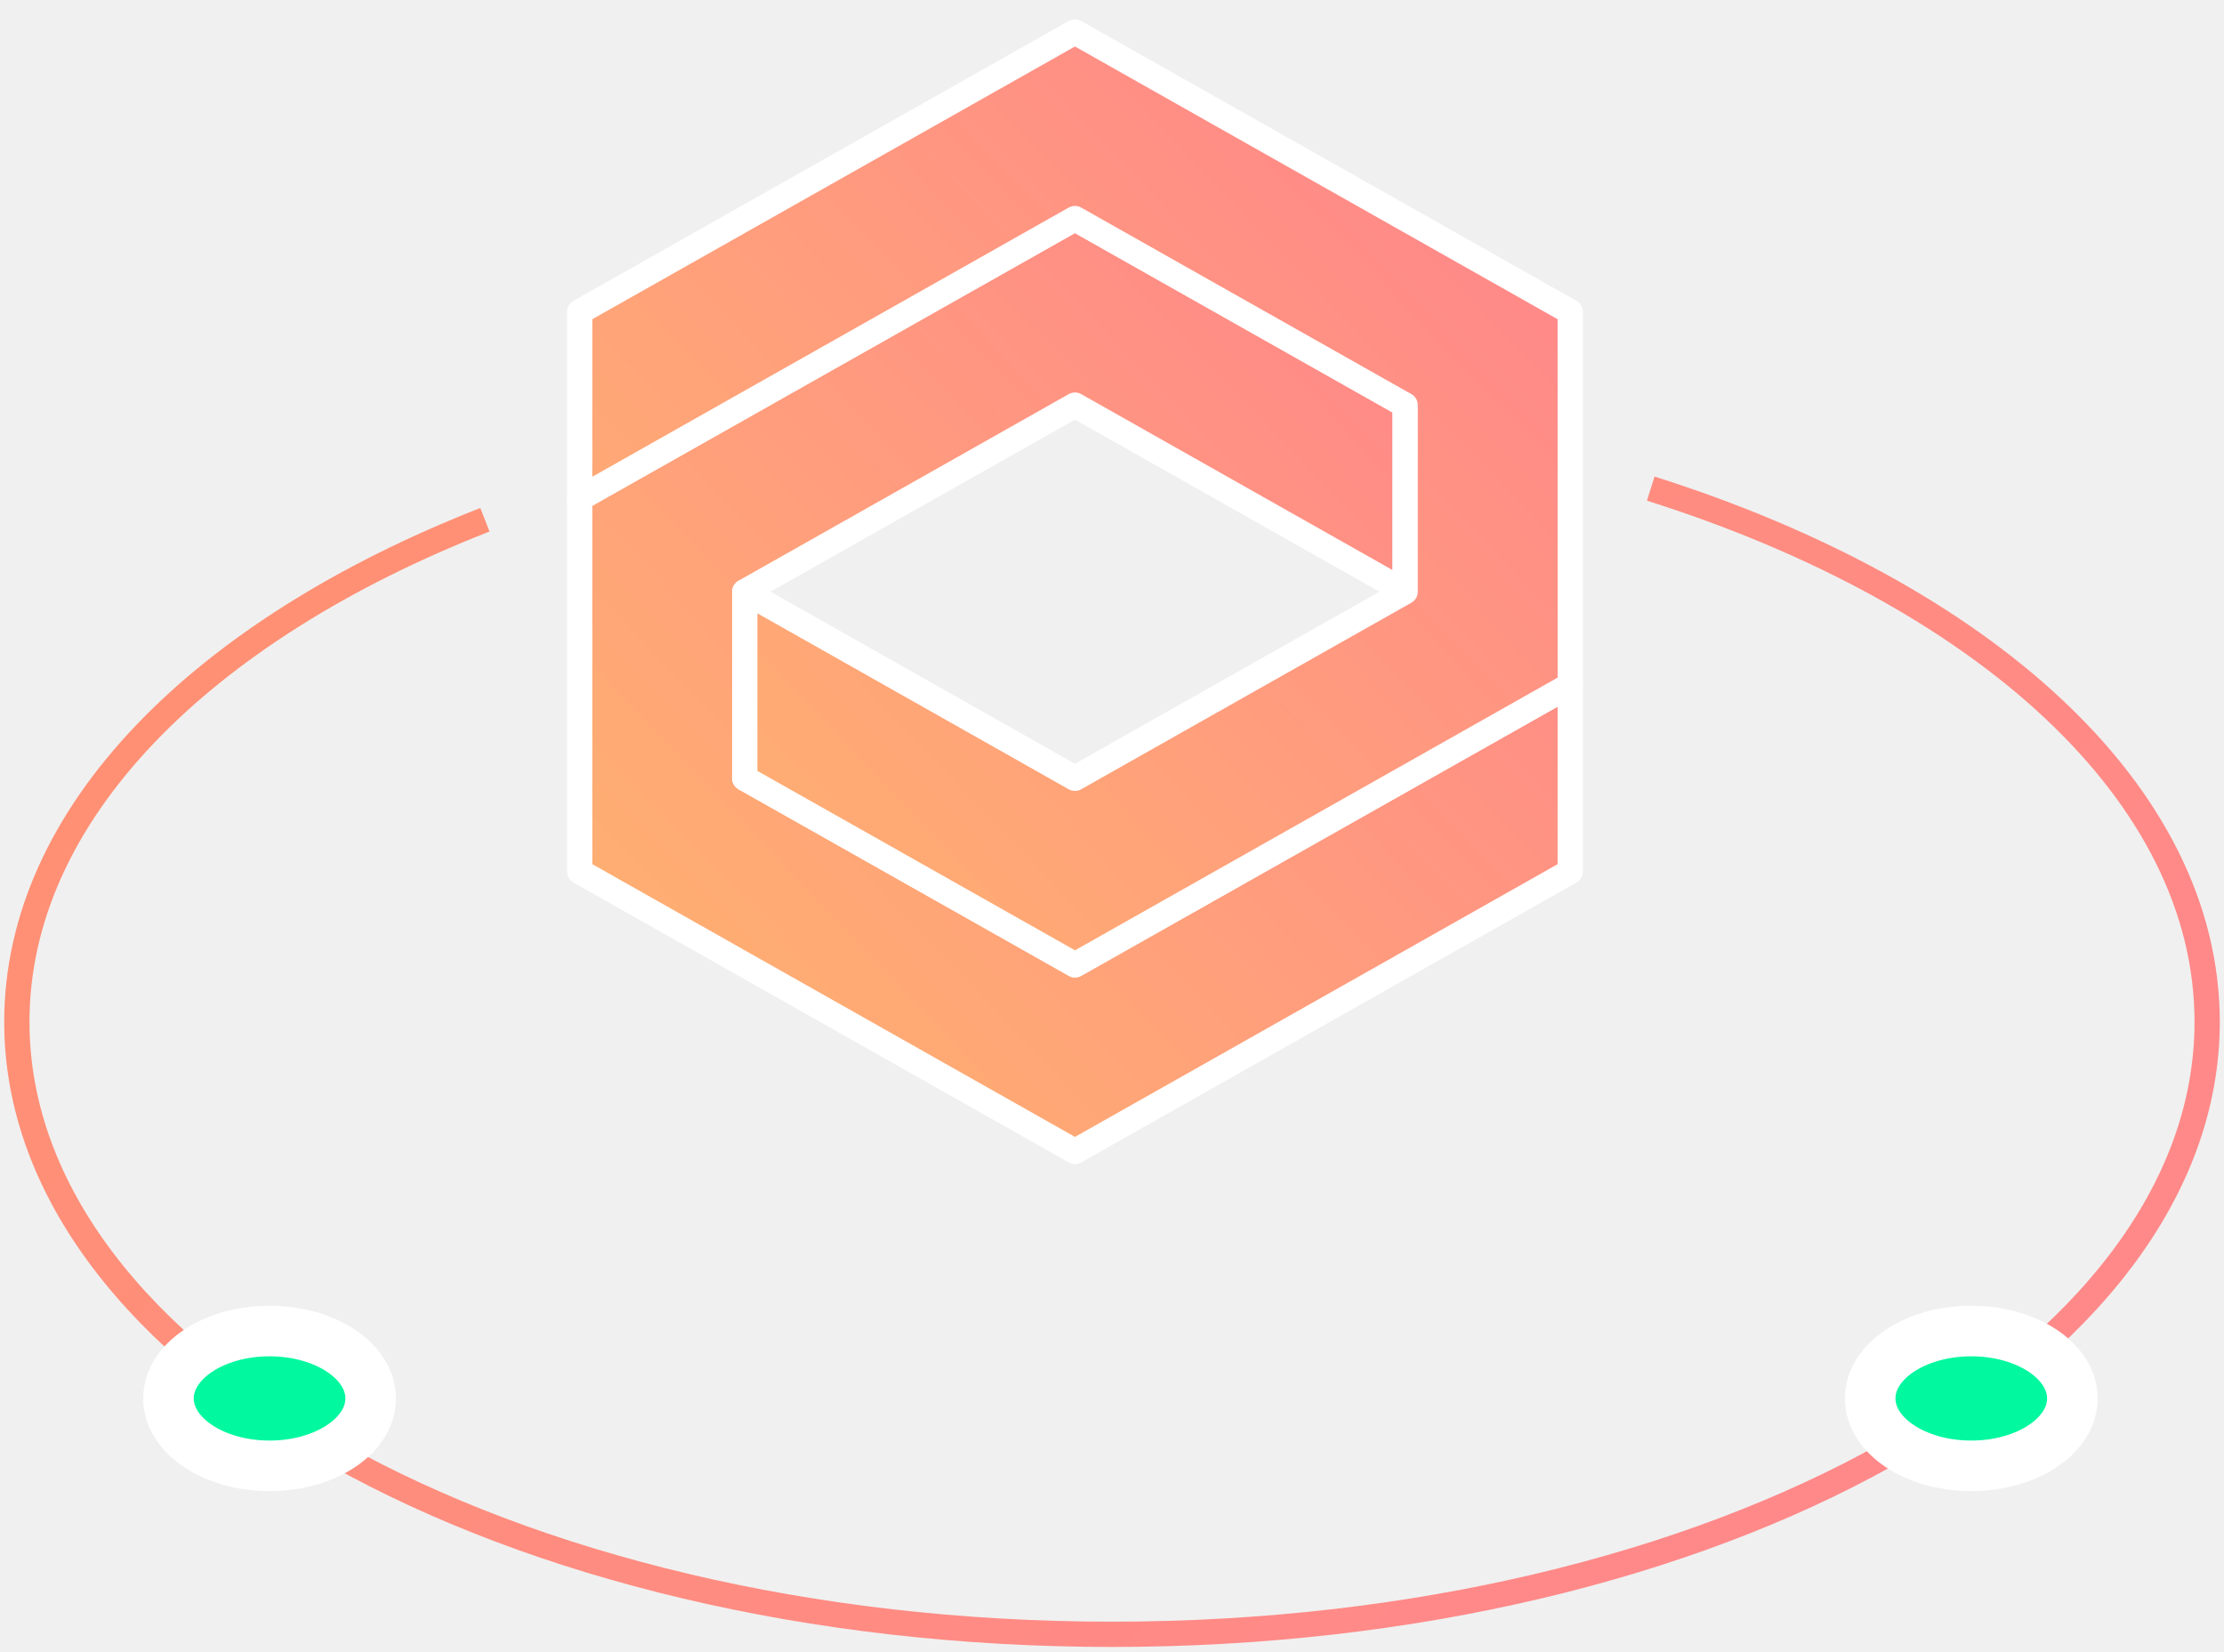
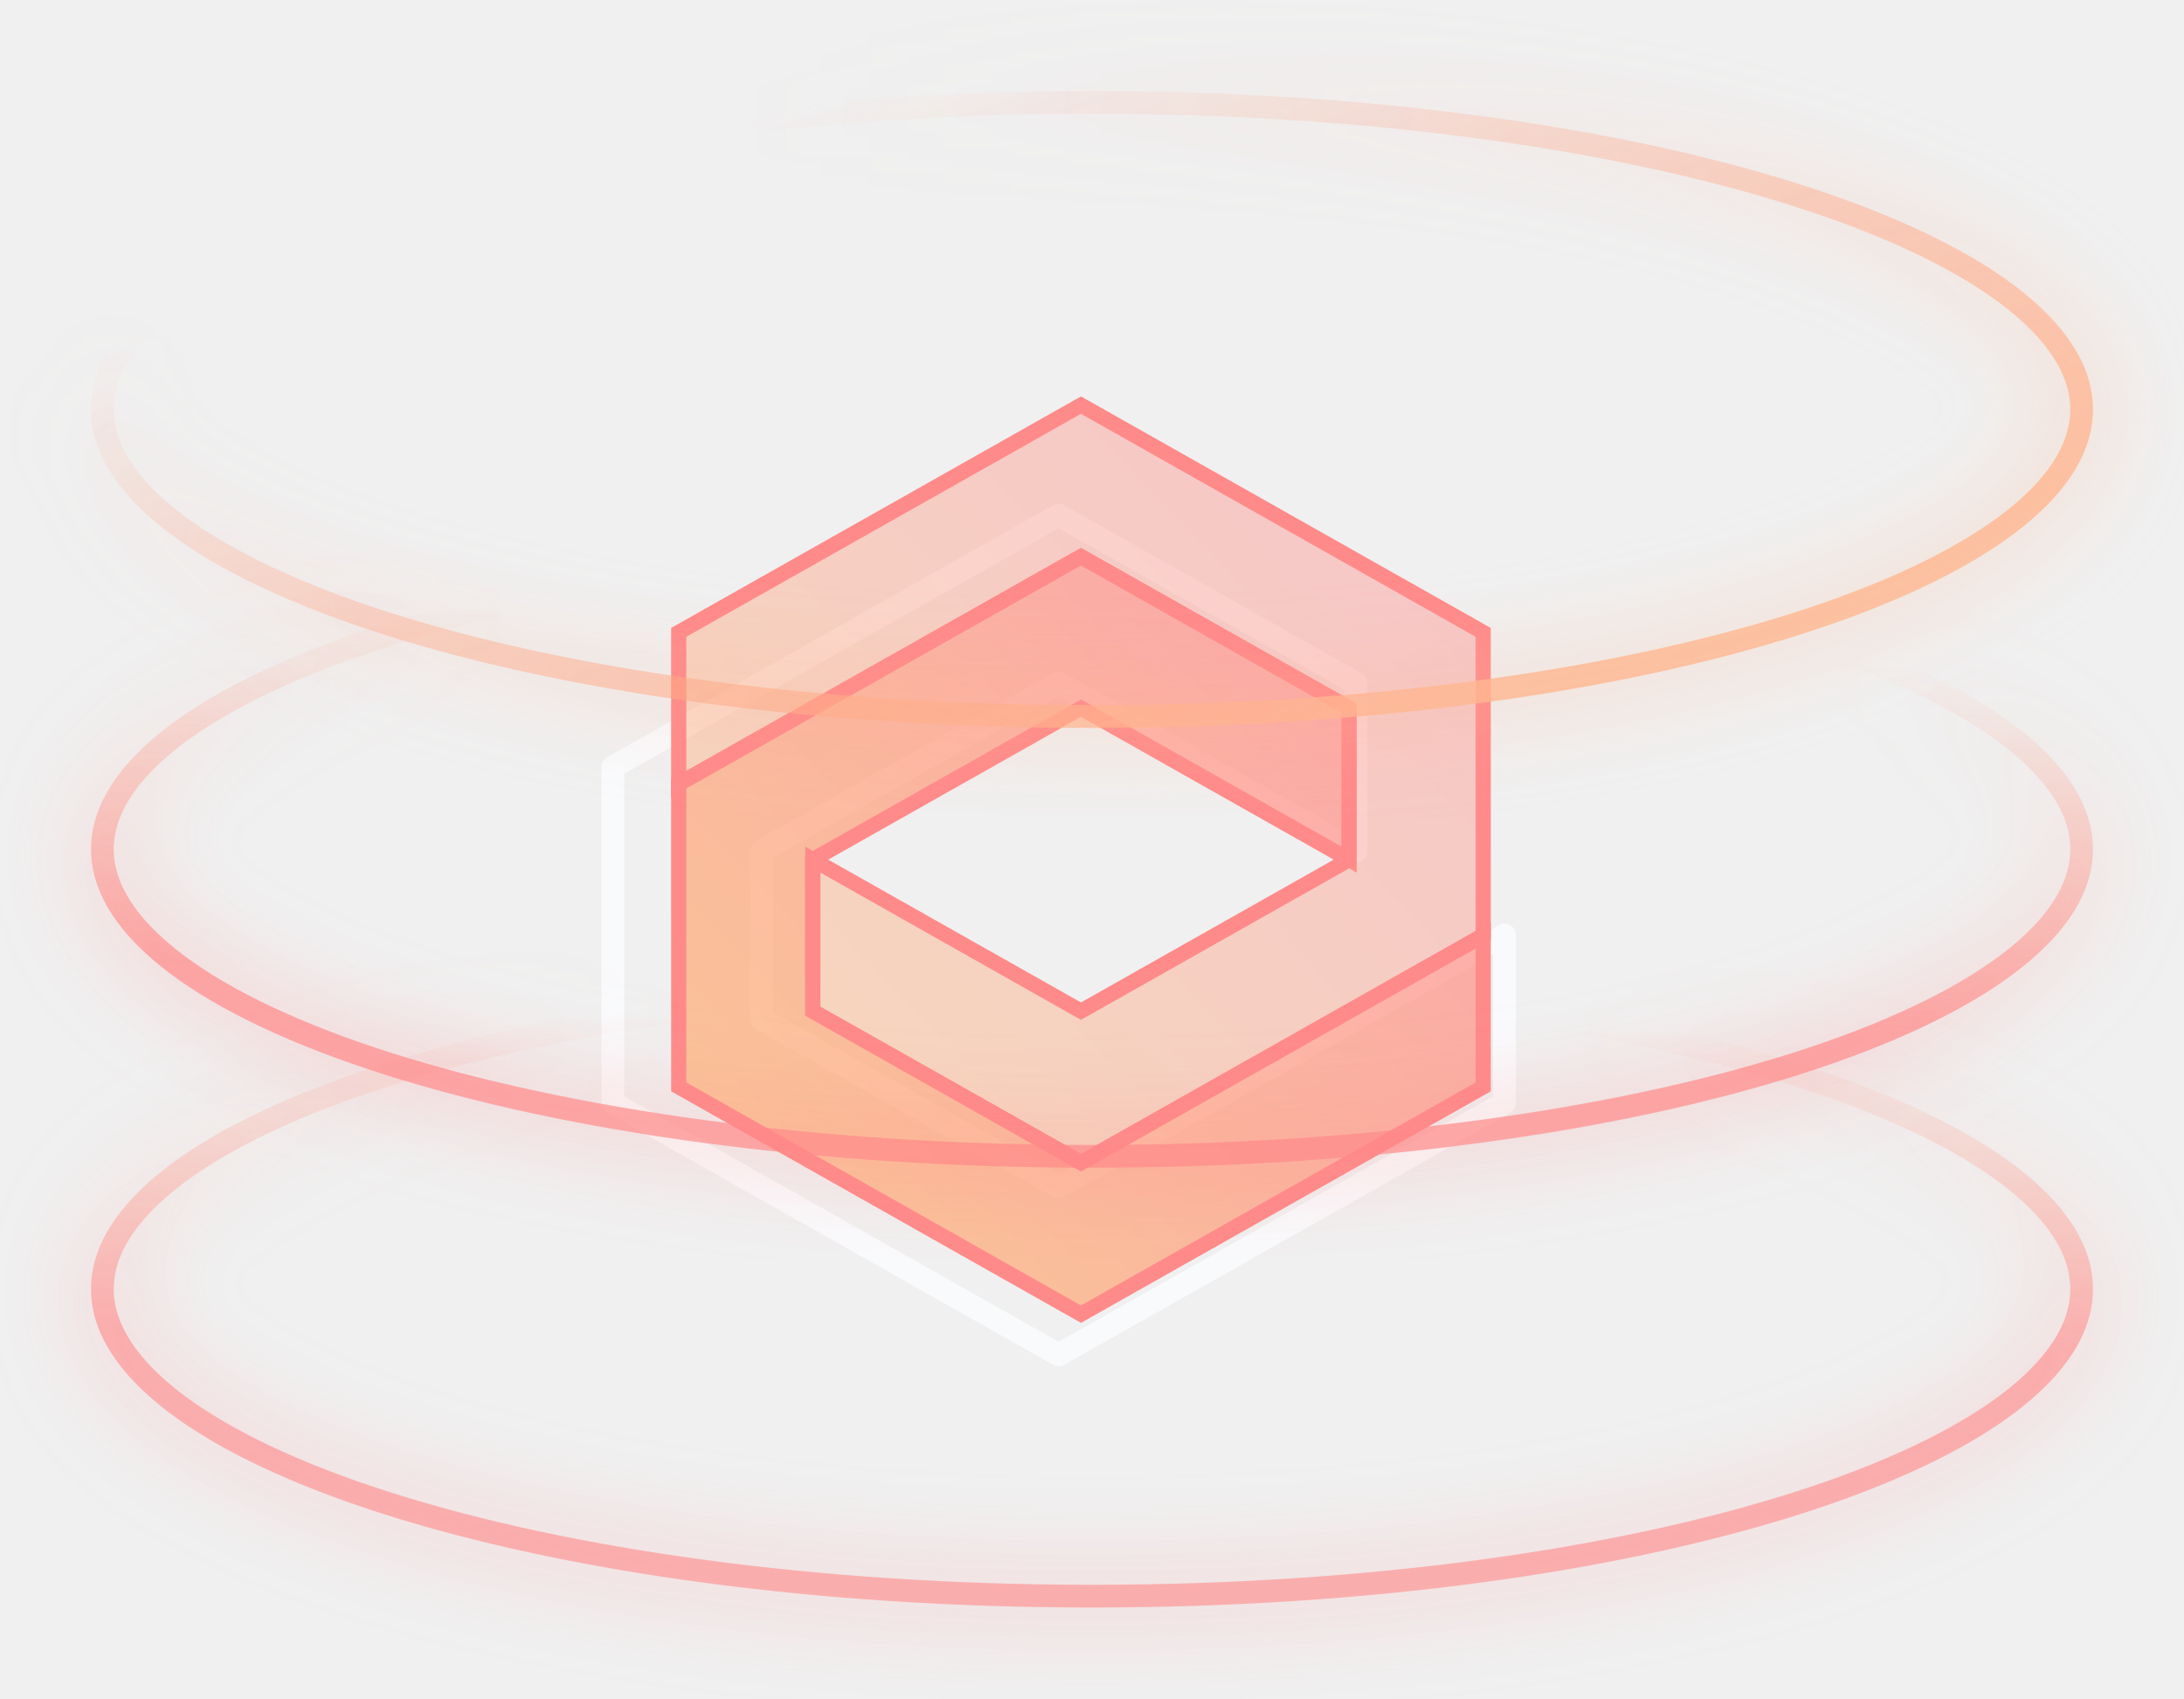
- <svg xmlns="http://www.w3.org/2000/svg" width="132" height="98" viewBox="0 0 132 98" fill="none">
-   <path d="M28.782 30.849C11.985 37.421 1 48.319 1 60.653C1 80.727 30.102 97 66 97C101.899 97 131 80.727 131 60.653C131 47.078 117.693 35.242 97.976 29" stroke="url(#paint0_linear)" stroke-width="1.5" />
-   <ellipse cx="117" cy="83" rx="6" ry="4" fill="#01F89F" stroke="white" stroke-width="3" />
-   <ellipse cx="16" cy="83" rx="6" ry="4" fill="#01F89F" stroke="white" stroke-width="3" />
-   <path fill-rule="evenodd" clip-rule="evenodd" d="M73.554 40.681C73.557 40.679 73.56 40.677 73.563 40.675C73.564 40.675 73.564 40.675 73.565 40.674C73.566 40.674 73.567 40.673 73.568 40.673C73.562 40.676 73.558 40.678 73.554 40.681Z" fill="#2B2C2A" />
-   <path fill-rule="evenodd" clip-rule="evenodd" d="M73.554 40.681C73.557 40.679 73.56 40.677 73.563 40.675C73.564 40.675 73.564 40.675 73.565 40.674C73.566 40.674 73.567 40.673 73.568 40.673C73.562 40.676 73.558 40.678 73.554 40.681Z" stroke="#F8F2E6" stroke-width="0.8" stroke-linecap="round" stroke-linejoin="round" />
-   <path fill-rule="evenodd" clip-rule="evenodd" d="M73.573 40.669C73.574 40.669 73.574 40.669 73.575 40.669C73.585 40.663 73.59 40.66 73.592 40.658C73.593 40.658 73.593 40.658 73.593 40.658C73.586 40.662 73.579 40.666 73.573 40.669Z" fill="#2B2C2A" />
-   <path fill-rule="evenodd" clip-rule="evenodd" d="M73.573 40.669C73.574 40.669 73.574 40.669 73.575 40.669C73.585 40.663 73.59 40.66 73.592 40.658C73.593 40.658 73.593 40.658 73.593 40.658C73.586 40.662 73.579 40.666 73.573 40.669Z" stroke="#F8F2E6" stroke-width="0.8" stroke-linecap="round" stroke-linejoin="round" />
-   <path fill-rule="evenodd" clip-rule="evenodd" d="M83.399 35.119C75.599 39.526 73.903 40.484 73.596 40.658C73.596 40.658 73.595 40.658 73.594 40.659C73.591 40.66 73.584 40.665 73.575 40.67C73.572 40.671 73.569 40.673 73.566 40.675C73.566 40.675 73.565 40.675 73.565 40.675C73.558 40.679 73.551 40.684 73.542 40.688C73.541 40.689 73.54 40.689 73.54 40.69C73.539 40.69 73.539 40.69 73.538 40.691C73.534 40.693 73.534 40.693 73.538 40.691C73.538 40.69 73.539 40.69 73.54 40.69C73.54 40.689 73.54 40.689 73.54 40.689C73.249 40.853 71.589 41.792 63.8 46.193C51.737 39.372 55.765 41.649 44.204 35.118C47.951 33.001 60.062 26.158 63.803 24.044C75.91 30.889 71.293 28.28 83.399 35.119ZM34.405 18.508C34.403 45.031 34.409 27.335 34.406 51.728C57.075 64.534 41.224 55.585 63.802 68.338C66.782 66.655 89.782 53.659 93.199 51.728C93.2 25.206 93.194 42.902 93.197 18.508C70.344 5.599 86.233 14.569 63.802 1.898C43.7 13.256 51.157 9.042 34.405 18.508Z" fill="#2B2C2A" />
-   <path fill-rule="evenodd" clip-rule="evenodd" d="M83.399 35.119C75.599 39.526 73.903 40.484 73.596 40.658C73.596 40.658 73.595 40.658 73.594 40.659C73.591 40.66 73.584 40.665 73.575 40.67C73.572 40.671 73.569 40.673 73.566 40.675C73.566 40.675 73.565 40.675 73.565 40.675C73.558 40.679 73.551 40.684 73.542 40.688C73.541 40.689 73.54 40.689 73.54 40.69C73.539 40.69 73.539 40.69 73.538 40.691C73.534 40.693 73.534 40.693 73.538 40.691C73.538 40.69 73.539 40.69 73.54 40.69C73.54 40.689 73.54 40.689 73.54 40.689C73.249 40.854 71.589 41.792 63.8 46.193C51.737 39.372 55.765 41.649 44.204 35.118C47.951 33.001 60.062 26.158 63.803 24.044C75.91 30.889 71.293 28.28 83.399 35.119ZM34.405 18.508C34.403 45.031 34.409 27.335 34.406 51.728C57.075 64.534 41.224 55.585 63.802 68.338C66.782 66.655 89.782 53.659 93.199 51.728C93.2 25.206 93.194 42.902 93.197 18.508C70.344 5.599 86.233 14.569 63.802 1.898C43.7 13.256 51.157 9.042 34.405 18.508Z" stroke="#F8F2E6" stroke-width="0.8" stroke-linecap="round" stroke-linejoin="round" />
-   <path fill-rule="evenodd" clip-rule="evenodd" d="M63.803 68.339C66.782 66.655 89.782 53.659 93.198 51.729L93.2 40.655C89.575 42.703 67.427 55.217 63.804 57.264C60.969 55.663 47.05 47.8 44.203 46.192L44.205 35.118C47.958 32.998 60.056 26.162 63.803 24.044C75.848 30.854 71.335 28.303 83.4 35.119L83.401 24.045C80.566 22.443 66.647 14.581 63.8 12.972C60.659 14.748 37.456 27.858 34.404 29.582C34.408 43.192 34.408 38.172 34.406 51.728C57.075 64.534 41.225 55.585 63.803 68.339Z" fill="url(#paint1_linear)" />
-   <path fill-rule="evenodd" clip-rule="evenodd" d="M63.803 68.339C66.782 66.655 89.782 53.659 93.198 51.729L93.2 40.655C89.575 42.703 67.427 55.217 63.804 57.264C60.969 55.663 47.05 47.8 44.203 46.192L44.205 35.118C47.958 32.998 60.056 26.162 63.803 24.044C75.848 30.854 71.335 28.303 83.4 35.119L83.401 24.045C80.566 22.443 66.647 14.581 63.8 12.972C60.659 14.748 37.456 27.858 34.404 29.582C34.408 43.192 34.408 38.172 34.406 51.728C57.075 64.534 41.225 55.585 63.803 68.339Z" stroke="white" stroke-width="1.5" stroke-linecap="round" stroke-linejoin="round" />
-   <path fill-rule="evenodd" clip-rule="evenodd" d="M63.8 12.972C66.636 14.574 80.554 22.436 83.401 24.045L83.4 35.119C63.273 46.49 83.933 34.817 63.801 46.193C51.759 39.385 56.201 41.895 44.205 35.118L44.203 46.192C47.039 47.794 60.957 55.656 63.804 57.264C67.427 55.217 89.577 42.702 93.2 40.655C93.196 27.045 93.197 32.065 93.198 18.509C70.344 5.599 86.234 14.57 63.802 1.898C43.7 13.256 51.158 9.042 34.406 18.508L34.404 29.582C37.429 27.873 60.894 14.615 63.8 12.972Z" fill="url(#paint2_linear)" />
-   <path fill-rule="evenodd" clip-rule="evenodd" d="M63.8 12.972C66.636 14.574 80.554 22.436 83.401 24.045L83.4 35.119C63.273 46.49 83.933 34.817 63.801 46.193C51.759 39.385 56.201 41.895 44.205 35.118L44.203 46.192C47.039 47.794 60.957 55.656 63.804 57.264C67.427 55.217 89.577 42.702 93.2 40.655C93.196 27.045 93.197 32.065 93.198 18.509C70.344 5.599 86.234 14.57 63.802 1.898C43.7 13.256 51.158 9.042 34.406 18.508L34.404 29.582C37.429 27.873 60.894 14.615 63.8 12.972Z" stroke="white" stroke-width="1.5" stroke-linecap="round" stroke-linejoin="round" />
+ <svg xmlns="http://www.w3.org/2000/svg" width="144" height="112" viewBox="0 0 144 112" fill="none">
+   <path fill-rule="evenodd" clip-rule="evenodd" d="M79.554 61.681C79.557 61.679 79.561 61.677 79.564 61.675C79.564 61.675 79.565 61.675 79.565 61.674C79.566 61.674 79.567 61.673 79.568 61.673C79.563 61.676 79.558 61.678 79.554 61.681Z" fill="#2B2C2A" />
+   <path fill-rule="evenodd" clip-rule="evenodd" d="M79.554 61.681C79.557 61.679 79.561 61.677 79.564 61.675C79.564 61.675 79.565 61.675 79.565 61.674C79.566 61.674 79.567 61.673 79.568 61.673C79.563 61.676 79.558 61.678 79.554 61.681Z" stroke="#F8F2E6" stroke-width="0.8" stroke-linecap="round" stroke-linejoin="round" />
+   <path fill-rule="evenodd" clip-rule="evenodd" d="M79.573 61.669C79.574 61.669 79.574 61.669 79.575 61.669C79.585 61.663 79.59 61.66 79.592 61.658C79.593 61.658 79.593 61.658 79.593 61.658C79.586 61.662 79.579 61.666 79.573 61.669Z" fill="#2B2C2A" />
+   <path fill-rule="evenodd" clip-rule="evenodd" d="M79.573 61.669C79.574 61.669 79.574 61.669 79.575 61.669C79.585 61.663 79.59 61.66 79.592 61.658C79.593 61.658 79.593 61.658 79.593 61.658C79.586 61.662 79.579 61.666 79.573 61.669Z" stroke="#F8F2E6" stroke-width="0.8" stroke-linecap="round" stroke-linejoin="round" />
+   <path fill-rule="evenodd" clip-rule="evenodd" d="M69.803 89.338C72.782 87.655 95.783 74.659 99.199 72.729L99.2 61.655C95.575 63.703 73.427 76.217 69.804 78.264C66.969 76.663 53.05 68.8 50.203 67.192L50.205 56.118C53.958 53.998 66.056 47.161 69.803 45.044C81.848 51.854 77.335 49.303 89.4 56.119L89.401 45.044C86.566 43.443 72.647 35.581 69.8 33.972C66.659 35.747 43.457 48.858 40.404 50.582C40.408 64.192 40.408 59.172 40.406 72.728C63.075 85.534 47.225 76.585 69.803 89.338Z" stroke="#F9FAFC" stroke-width="1.5" stroke-linecap="round" stroke-linejoin="round" />
+   <path fill-rule="evenodd" clip-rule="evenodd" d="M80.071 61.703C80.074 61.701 80.077 61.699 80.08 61.698C80.081 61.697 80.081 61.697 80.081 61.697C80.082 61.696 80.083 61.696 80.084 61.695C80.079 61.698 80.075 61.7 80.071 61.703Z" fill="#2B2C2A" />
+   <path fill-rule="evenodd" clip-rule="evenodd" d="M80.071 61.703C80.074 61.701 80.077 61.699 80.08 61.698C80.081 61.697 80.081 61.697 80.081 61.697C80.082 61.696 80.083 61.696 80.084 61.695C80.079 61.698 80.075 61.7 80.071 61.703Z" stroke="#F8F2E6" stroke-width="0.8" stroke-linecap="round" stroke-linejoin="round" />
+   <path fill-rule="evenodd" clip-rule="evenodd" d="M80.088 61.693C80.089 61.693 80.089 61.692 80.09 61.692C80.099 61.687 80.105 61.684 80.106 61.683C80.107 61.682 80.107 61.682 80.107 61.682C80.1 61.686 80.094 61.69 80.088 61.693Z" fill="#2B2C2A" />
+   <path fill-rule="evenodd" clip-rule="evenodd" d="M80.088 61.693C80.089 61.693 80.089 61.692 80.09 61.692C80.099 61.687 80.105 61.684 80.106 61.683C80.107 61.682 80.107 61.682 80.107 61.682C80.1 61.686 80.094 61.69 80.088 61.693Z" stroke="#F8F2E6" stroke-width="0.8" stroke-linecap="round" stroke-linejoin="round" />
+   <path fill-rule="evenodd" clip-rule="evenodd" d="M88.954 56.684C81.916 60.661 80.386 61.526 80.109 61.682C80.109 61.682 80.109 61.682 80.108 61.683C80.105 61.684 80.098 61.688 80.09 61.693C80.088 61.694 80.085 61.696 80.082 61.697C80.082 61.697 80.082 61.697 80.081 61.698C80.076 61.701 80.069 61.705 80.06 61.709C80.06 61.71 80.059 61.71 80.059 61.711C80.058 61.711 80.058 61.711 80.057 61.711C80.053 61.714 80.054 61.713 80.057 61.711C80.057 61.711 80.058 61.711 80.059 61.711C80.059 61.71 80.059 61.71 80.059 61.71C79.797 61.858 78.298 62.705 71.272 66.675C60.388 60.522 64.022 62.576 53.592 56.684C56.972 54.774 67.899 48.6 71.274 46.693C82.197 52.869 78.032 50.515 88.954 56.684ZM44.751 41.698C44.749 65.628 44.754 49.662 44.752 71.67C65.204 83.223 50.903 75.15 71.273 86.656C73.962 85.137 94.713 73.412 97.795 71.67C97.796 47.741 97.791 63.706 97.794 41.698C77.175 30.052 91.511 38.145 71.273 26.713C53.137 36.96 59.865 33.158 44.751 41.698Z" stroke="#F8F2E6" stroke-width="0.8" stroke-linecap="round" stroke-linejoin="round" />
+   <path fill-rule="evenodd" clip-rule="evenodd" d="M71.273 86.656C73.962 85.137 94.713 73.412 97.795 71.67L97.796 61.679C94.526 63.527 74.543 74.818 71.275 76.664C68.717 75.22 56.159 68.126 53.591 66.675L53.592 56.684C56.978 54.771 67.893 48.603 71.274 46.693C82.141 52.837 78.069 50.536 88.954 56.684L88.955 46.693C86.397 45.248 73.84 38.155 71.271 36.704C68.437 38.305 47.504 50.133 44.75 51.689C44.753 63.968 44.753 59.439 44.752 71.67C65.204 83.223 50.904 75.149 71.273 86.656Z" fill="url(#paint0_linear)" fill-opacity="0.7" />
+   <path fill-rule="evenodd" clip-rule="evenodd" d="M71.273 86.656C73.962 85.137 94.713 73.412 97.795 71.67L97.796 61.679C94.526 63.527 74.543 74.818 71.275 76.664C68.717 75.22 56.159 68.126 53.591 66.675L53.592 56.684C56.978 54.771 67.893 48.603 71.274 46.693C82.141 52.837 78.069 50.536 88.954 56.684L88.955 46.693C86.397 45.248 73.84 38.155 71.271 36.704C68.437 38.305 47.504 50.133 44.75 51.689C44.753 63.968 44.753 59.439 44.752 71.67C65.204 83.223 50.904 75.149 71.273 86.656Z" stroke="#FF8A8A" />
+   <path fill-rule="evenodd" clip-rule="evenodd" d="M71.271 36.704C73.829 38.149 86.387 45.242 88.955 46.693L88.954 56.684C70.796 66.944 89.435 56.413 71.272 66.675C60.408 60.533 64.416 62.798 53.592 56.684L53.591 66.675C56.149 68.12 68.706 75.214 71.275 76.664C74.544 74.817 94.527 63.526 97.796 61.679C97.793 49.4 97.793 53.929 97.794 41.699C77.175 30.051 91.511 38.145 71.273 26.713C53.137 36.96 59.865 33.158 44.751 41.698L44.75 51.689C47.479 50.147 68.649 38.185 71.271 36.704Z" fill="url(#paint1_linear)" fill-opacity="0.4" />
+   <path fill-rule="evenodd" clip-rule="evenodd" d="M71.271 36.704C73.829 38.149 86.387 45.242 88.955 46.693L88.954 56.684C70.796 66.944 89.435 56.413 71.272 66.675C60.408 60.533 64.416 62.798 53.592 56.684L53.591 66.675C56.149 68.12 68.706 75.214 71.275 76.664C74.544 74.817 94.527 63.526 97.796 61.679C97.793 49.4 97.793 53.929 97.794 41.699C77.175 30.051 91.511 38.145 71.273 26.713C53.137 36.96 59.865 33.158 44.751 41.698L44.75 51.689C47.479 50.147 68.649 38.185 71.271 36.704Z" stroke="#FF8A8A" />
+   <path opacity="0.6" d="M137.25 85C137.25 87.556 135.621 90.123 132.363 92.575C129.117 95.017 124.372 97.248 118.442 99.135C106.59 102.906 90.17 105.25 72 105.25C53.83 105.25 37.41 102.906 25.558 99.135C19.628 97.248 14.883 95.017 11.637 92.575C8.379 90.123 6.75 87.556 6.75 85C6.75 82.444 8.379 79.877 11.637 77.425C14.883 74.983 19.628 72.752 25.558 70.865C37.41 67.094 53.83 64.75 72 64.75C90.17 64.75 106.59 67.094 118.442 70.865C124.372 72.752 129.117 74.983 132.363 77.425C135.621 79.877 137.25 82.444 137.25 85Z" stroke="url(#paint2_linear)" stroke-width="1.5" />
+   <g opacity="0.6" filter="url(#filter0_f)">
+     <path d="M137.25 85C137.25 87.556 135.621 90.123 132.363 92.575C129.117 95.017 124.372 97.248 118.442 99.135C106.59 102.906 90.17 105.25 72 105.25C53.83 105.25 37.41 102.906 25.558 99.135C19.628 97.248 14.883 95.017 11.637 92.575C8.379 90.123 6.75 87.556 6.75 85C6.75 82.444 8.379 79.877 11.637 77.425C14.883 74.983 19.628 72.752 25.558 70.865C37.41 67.094 53.83 64.75 72 64.75C90.17 64.75 106.59 67.094 118.442 70.865C124.372 72.752 129.117 74.983 132.363 77.425C135.621 79.877 137.25 82.444 137.25 85Z" stroke="url(#paint3_linear)" stroke-width="1.5" />
+   </g>
+   <path opacity="0.7" d="M137.25 56C137.25 58.556 135.621 61.123 132.363 63.575C129.117 66.017 124.372 68.248 118.442 70.135C106.59 73.906 90.17 76.25 72 76.25C53.83 76.25 37.41 73.906 25.558 70.135C19.628 68.248 14.883 66.017 11.637 63.575C8.379 61.123 6.75 58.556 6.75 56C6.75 53.444 8.379 50.877 11.637 48.425C14.883 45.983 19.628 43.752 25.558 41.865C37.41 38.094 53.83 35.75 72 35.75C90.17 35.75 106.59 38.094 118.442 41.865C124.372 43.752 129.117 45.983 132.363 48.425C135.621 50.877 137.25 53.444 137.25 56Z" stroke="url(#paint4_linear)" stroke-width="1.5" />
+   <g opacity="0.7" filter="url(#filter1_f)">
+     <path d="M137.25 56C137.25 58.556 135.621 61.123 132.363 63.575C129.117 66.017 124.372 68.248 118.442 70.135C106.59 73.906 90.17 76.25 72 76.25C53.83 76.25 37.41 73.906 25.558 70.135C19.628 68.248 14.883 66.017 11.637 63.575C8.379 61.123 6.75 58.556 6.75 56C6.75 53.444 8.379 50.877 11.637 48.425C14.883 45.983 19.628 43.752 25.558 41.865C37.41 38.094 53.83 35.75 72 35.75C90.17 35.75 106.59 38.094 118.442 41.865C124.372 43.752 129.117 45.983 132.363 48.425C135.621 50.877 137.25 53.444 137.25 56Z" stroke="url(#paint5_linear)" stroke-width="1.5" />
+   </g>
+   <path opacity="0.8" d="M137.25 27C137.25 29.556 135.621 32.123 132.363 34.575C129.117 37.017 124.372 39.248 118.442 41.135C106.59 44.906 90.17 47.25 72 47.25C53.83 47.25 37.41 44.906 25.558 41.135C19.628 39.248 14.883 37.017 11.637 34.575C8.379 32.123 6.75 29.556 6.75 27C6.75 24.444 8.379 21.877 11.637 19.425C14.883 16.983 19.628 14.752 25.558 12.866C37.41 9.094 53.83 6.75 72 6.75C90.17 6.75 106.59 9.094 118.442 12.866C124.372 14.752 129.117 16.983 132.363 19.425C135.621 21.877 137.25 24.444 137.25 27Z" stroke="url(#paint6_linear)" stroke-width="1.5" />
+   <g opacity="0.8" filter="url(#filter2_f)">
+     <path d="M137.25 27C137.25 29.556 135.621 32.123 132.363 34.575C129.117 37.017 124.372 39.248 118.442 41.135C106.59 44.906 90.17 47.25 72 47.25C53.83 47.25 37.41 44.906 25.558 41.135C19.628 39.248 14.883 37.017 11.637 34.575C8.379 32.123 6.75 29.556 6.75 27C6.75 24.444 8.379 21.877 11.637 19.425C14.883 16.983 19.628 14.752 25.558 12.866C37.41 9.094 53.83 6.75 72 6.75C90.17 6.75 106.59 9.094 118.442 12.866C124.372 14.752 129.117 16.983 132.363 19.425C135.621 21.877 137.25 24.444 137.25 27Z" stroke="url(#paint7_linear)" stroke-width="1.5" />
+   </g>
  <defs>
-     <linearGradient id="paint0_linear" x1="106" y1="82.5" x2="35" y2="6.5" gradientUnits="userSpaceOnUse">
-       <stop stop-color="#FF8989" />
-       <stop offset="1" stop-color="#FF9172" />
-     </linearGradient>
-     <linearGradient id="paint1_linear" x1="87.596" y1="23.574" x2="42.754" y2="66.466" gradientUnits="userSpaceOnUse">
+     <filter id="filter0_f" x="0" y="58" width="144" height="54" filterUnits="userSpaceOnUse" color-interpolation-filters="sRGB">
+       <feFlood flood-opacity="0" result="BackgroundImageFix" />
+       <feBlend mode="normal" in="SourceGraphic" in2="BackgroundImageFix" result="shape" />
+       <feGaussianBlur stdDeviation="3" result="effect1_foregroundBlur" />
+     </filter>
+     <filter id="filter1_f" x="0" y="29" width="144" height="54" filterUnits="userSpaceOnUse" color-interpolation-filters="sRGB">
+       <feFlood flood-opacity="0" result="BackgroundImageFix" />
+       <feBlend mode="normal" in="SourceGraphic" in2="BackgroundImageFix" result="shape" />
+       <feGaussianBlur stdDeviation="3" result="effect1_foregroundBlur" />
+     </filter>
+     <filter id="filter2_f" x="0" y="0" width="144" height="54" filterUnits="userSpaceOnUse" color-interpolation-filters="sRGB">
+       <feFlood flood-opacity="0" result="BackgroundImageFix" />
+       <feBlend mode="normal" in="SourceGraphic" in2="BackgroundImageFix" result="shape" />
+       <feGaussianBlur stdDeviation="3" result="effect1_foregroundBlur" />
+     </filter>
+     <linearGradient id="paint0_linear" x1="92.74" y1="46.269" x2="52.284" y2="84.966" gradientUnits="userSpaceOnUse">
      <stop stop-color="#FF8989" />
      <stop offset="1" stop-color="#FFB170" />
    </linearGradient>
-     <linearGradient id="paint2_linear" x1="87.596" y1="12.5" x2="42.755" y2="55.392" gradientUnits="userSpaceOnUse">
+     <linearGradient id="paint1_linear" x1="92.74" y1="36.278" x2="52.284" y2="74.975" gradientUnits="userSpaceOnUse">
      <stop stop-color="#FF8989" />
      <stop offset="1" stop-color="#FFB170" />
    </linearGradient>
+     <linearGradient id="paint2_linear" x1="93.5" y1="88.5" x2="93.776" y2="67.642" gradientUnits="userSpaceOnUse">
+       <stop stop-color="#FF8989" />
+       <stop offset="1" stop-color="#FF9172" stop-opacity="0" />
+     </linearGradient>
+     <linearGradient id="paint3_linear" x1="93.5" y1="88.5" x2="93.776" y2="67.642" gradientUnits="userSpaceOnUse">
+       <stop stop-color="#FF8989" />
+       <stop offset="1" stop-color="#FF9172" stop-opacity="0" />
+     </linearGradient>
+     <linearGradient id="paint4_linear" x1="63" y1="65.5" x2="63.914" y2="41.472" gradientUnits="userSpaceOnUse">
+       <stop stop-color="#FF8989" />
+       <stop offset="1" stop-color="#FF9172" stop-opacity="0" />
+     </linearGradient>
+     <linearGradient id="paint5_linear" x1="63" y1="65.5" x2="63.914" y2="41.472" gradientUnits="userSpaceOnUse">
+       <stop stop-color="#FF8989" />
+       <stop offset="1" stop-color="#FF9172" stop-opacity="0" />
+     </linearGradient>
+     <linearGradient id="paint6_linear" x1="94.5" y1="46" x2="74.99" y2="-11.08" gradientUnits="userSpaceOnUse">
+       <stop stop-color="#FFB691" />
+       <stop offset="0.838" stop-color="#FF9172" stop-opacity="0" />
+     </linearGradient>
+     <linearGradient id="paint7_linear" x1="94.5" y1="46" x2="74.99" y2="-11.08" gradientUnits="userSpaceOnUse">
+       <stop stop-color="#FFB691" />
+       <stop offset="0.838" stop-color="#FF9172" stop-opacity="0" />
+     </linearGradient>
  </defs>
</svg>
